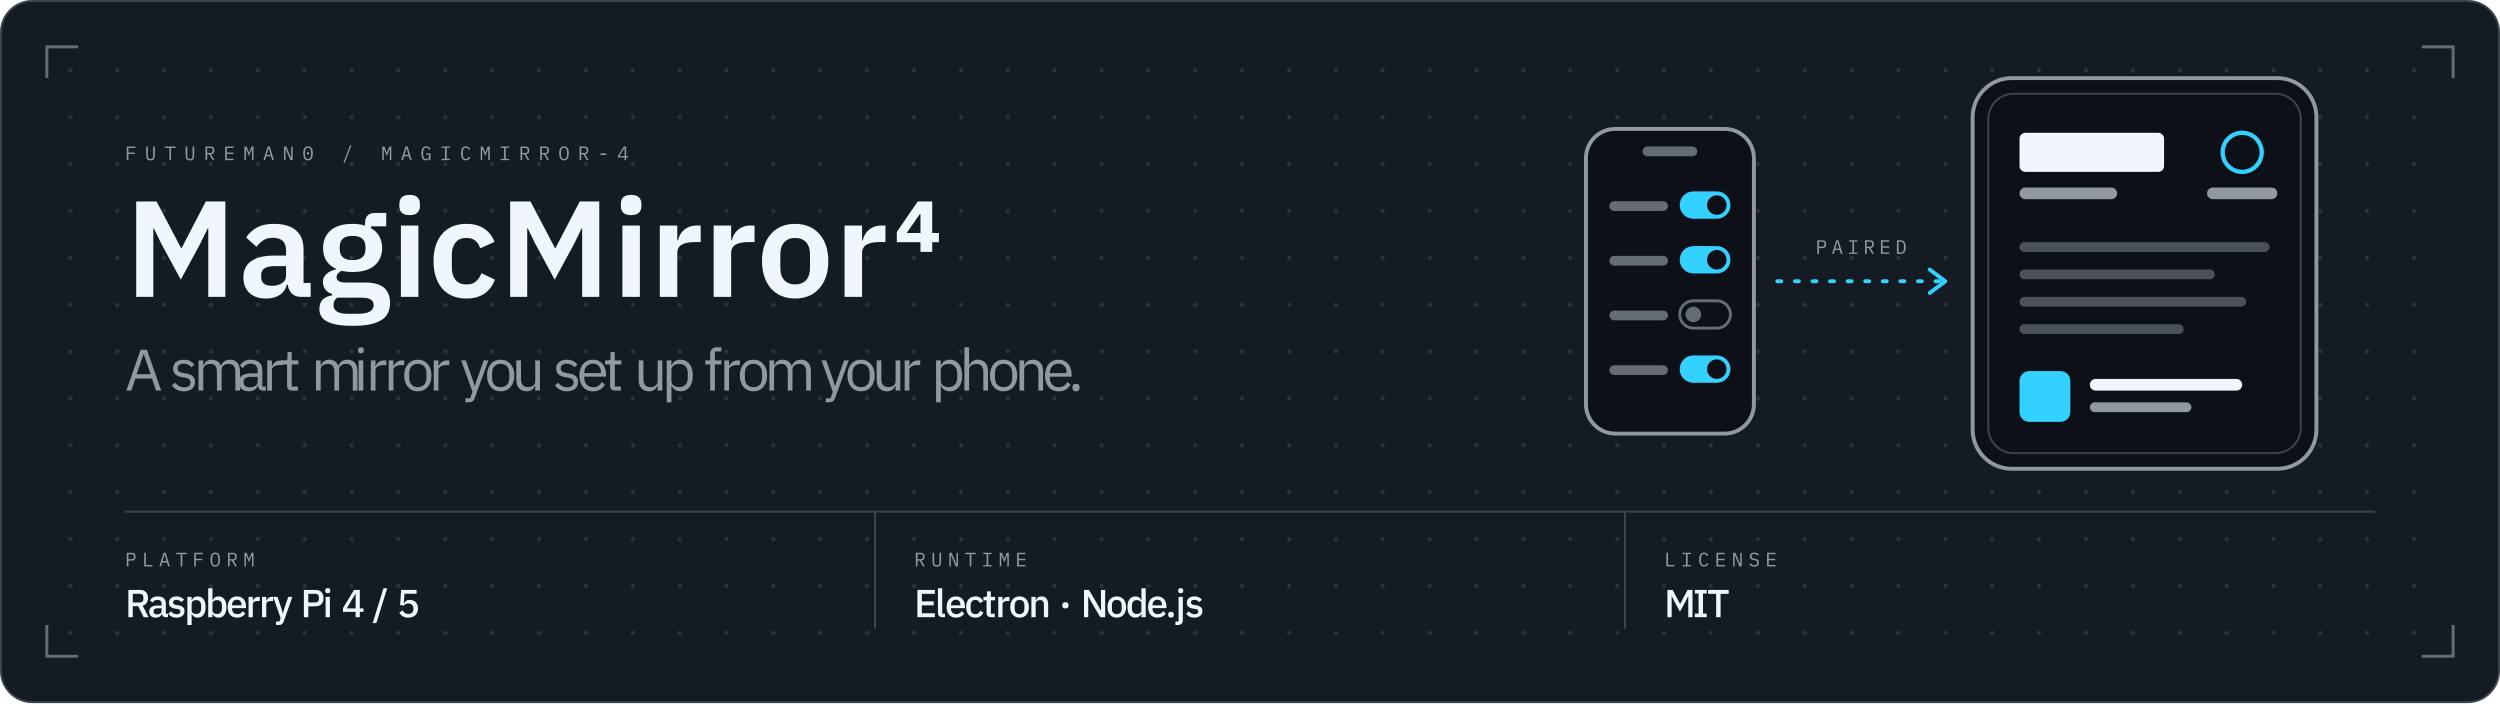
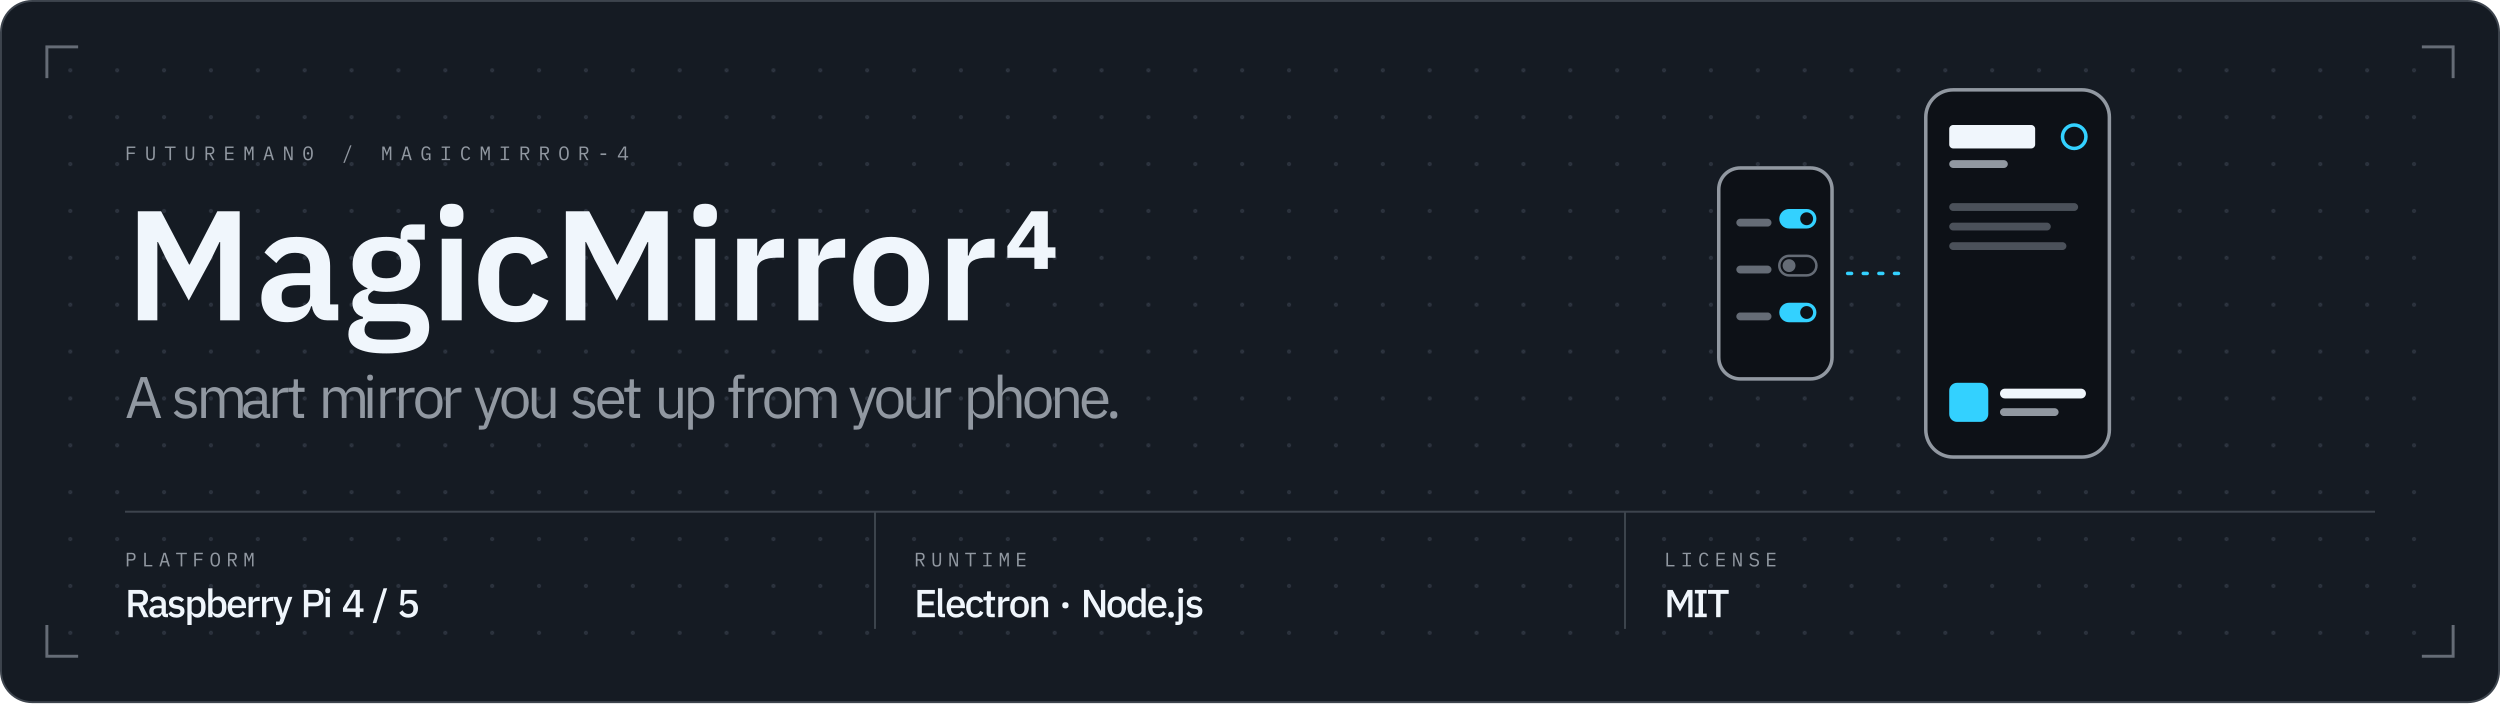
<svg xmlns="http://www.w3.org/2000/svg" xmlns:xlink="http://www.w3.org/1999/xlink" width="1280" height="360" viewBox="0 0 1280 360" role="img" aria-labelledby="t d">
+   <style>.fade{animation:fade 1s cubic-bezier(.2,.7,.2,1) both}.rise{animation:rise 1s cubic-bezier(.2,.7,.2,1) both}.drop{animation:drop 1.2s cubic-bezier(.2,.8,.2,1) both}.draw{stroke-dasharray:1;animation:draw 1.6s cubic-bezier(.45,0,.2,1) both}.spin{transform-box:fill-box;transform-origin:center;animation:spin 8s linear infinite}.blink{animation:blink 2.6s ease-in-out infinite}.lit{opacity:0;animation:lit 9s ease-in-out infinite}.chase{animation:chase 3.6s ease-in-out infinite}@keyframes fade{from{opacity:0}}@keyframes rise{from{opacity:0;transform:translateY(18px)}}@keyframes drop{from{opacity:0;transform:translateY(-60px)}}@keyframes draw{from{stroke-dashoffset:1}to{stroke-dashoffset:0}}@keyframes spin{to{transform:rotate(360deg)}}@keyframes blink{0%,100%{opacity:1}50%{opacity:.25}}@keyframes lit{0%{opacity:0}5%{opacity:1}18%{opacity:1}26%,100%{opacity:0}}@keyframes chase{0%,100%{opacity:.4}50%{opacity:1}}@media (prefers-reduced-motion:reduce){*{animation:none!important}.motion{display:none}}</style>
  <defs>
    <pattern id="grid" width="24" height="24" patternUnits="userSpaceOnUse">
      <circle cx="12" cy="12" r="1.1" fill="#2a313c" />
    </pattern>
    <clipPath id="clip">
      <rect x="1" y="1" width="1278" height="358" rx="15" />
    </clipPath>
    <path id="g0" d="M90 0V698H530V625H174V390H500V317H174V0Z" />
    <path id="g1" d="M164 698V279Q164 228 167 188Q170 148 183 120Q196 91 224 76Q251 61 300 61Q349 61 376 76Q404 91 417 120Q430 148 433 188Q436 228 436 279V698H520V299Q520 221 512 163Q505 105 482 66Q458 27 414 8Q371 -12 300 -12Q229 -12 186 8Q142 27 118 66Q95 105 88 163Q80 221 80 299V698Z" />
    <path id="g2" d="M342 625V0H258V625H25V698H575V625Z" />
    <path id="g3" d="M174 0H90V698H344Q441 698 492 645Q543 592 543 497Q543 412 499 361Q455 310 371 302L549 0H455L285 298H174ZM342 369Q395 369 424 396Q454 422 454 471V523Q454 572 424 598Q395 625 342 625H174V369Z" />
    <path id="g4" d="M90 0V698H520V625H174V390H508V317H174V73H520V0Z" />
    <path id="g5" d="M455 350V571H447L300 212L153 571H145V350V0H68V698H176L299 390H305L428 698H532V0H455Z" />
    <path id="g6" d="M481 0 422 199H177L118 0H31L245 698H356L570 0ZM304 609H295L197 272H402Z" />
    <path id="g7" d="M163 588H156V0H80V698H199L437 110H444V698H520V0H401Z" />
    <path id="g8" d="M300 -12Q236 -12 190 12Q144 37 114 83Q84 129 70 196Q56 263 56 349Q56 434 70 502Q84 569 114 615Q144 661 190 686Q236 710 300 710Q364 710 410 686Q456 661 486 615Q516 569 530 502Q544 434 544 349Q544 263 530 196Q516 129 486 83Q456 37 410 12Q364 -12 300 -12ZM300 61Q342 61 372 78Q402 94 420 124Q439 154 448 196Q457 239 457 292V406Q457 458 448 501Q439 544 420 574Q402 604 372 620Q342 637 300 637Q258 637 228 620Q198 604 180 574Q161 544 152 501Q143 458 143 406V292Q143 239 152 196Q161 154 180 124Q198 94 228 78Q258 61 300 61ZM300 290Q265 290 252 304Q238 318 238 338V360Q238 380 252 394Q265 408 300 408Q335 408 348 394Q362 380 362 360V338Q362 318 348 304Q335 290 300 290Z" />
    <path id="g10" d="M90 -138 438 760H510L162 -138Z" />
    <path id="g11" d="M444 93H439Q430 73 418 54Q406 35 388 20Q369 6 343 -3Q317 -12 281 -12Q167 -12 112 80Q56 172 56 344Q56 524 117 617Q178 710 305 710Q354 710 390 697Q426 684 452 662Q477 640 494 612Q511 585 522 557L450 524Q441 547 430 568Q418 588 402 604Q385 619 362 628Q339 637 308 637Q224 637 184 574Q145 511 145 406V298Q145 245 153 202Q161 158 180 126Q198 94 228 76Q257 59 300 59Q368 59 406 100Q444 141 444 206V278H297V345H522V0H444Z" />
    <path id="g12" d="M84 0V67H258V631H84V698H516V631H342V67H516V0Z" />
    <path id="g13" d="M323 -12Q195 -12 132 81Q70 174 70 349Q70 524 132 617Q195 710 323 710Q371 710 406 697Q441 684 466 662Q491 640 508 612Q525 585 538 557L466 524Q457 547 445 568Q433 588 416 604Q400 619 378 628Q355 637 323 637Q240 637 200 574Q159 511 159 406V292Q159 187 200 124Q240 61 323 61Q355 61 378 70Q400 79 416 94Q433 110 445 130Q457 151 466 174L538 141Q525 112 508 85Q491 58 466 36Q441 14 406 1Q371 -12 323 -12Z" />
    <path id="g14" d="M300 -12Q236 -12 190 12Q144 37 114 83Q84 129 70 196Q56 263 56 349Q56 434 70 502Q84 569 114 615Q144 661 190 686Q236 710 300 710Q364 710 410 686Q456 661 486 615Q516 569 530 502Q544 434 544 349Q544 263 530 196Q516 129 486 83Q456 37 410 12Q364 -12 300 -12ZM300 61Q342 61 371 78Q400 94 419 124Q438 154 446 196Q455 239 455 292V406Q455 458 446 501Q438 544 419 574Q400 604 371 620Q342 637 300 637Q258 637 229 620Q200 604 181 574Q162 544 154 501Q145 458 145 406V292Q145 239 154 196Q162 154 181 124Q200 94 229 78Q258 61 300 61Z" />
    <path id="g15" d="M155 262V346H445V262Z" />
    <path id="g16" d="M378 0V137H34V211L336 698H458V206H562V137H458V0ZM109 206H378V633H374Z" />
    <path id="g17" d="M609 501H605L551 390L408 126L265 390L211 501H207V0H82V698H231L410 357H414L591 698H734V0H609Z" />
    <path id="g18" d="M458 0Q416 0 392 24Q367 49 361 90H355Q342 39 302 14Q262 -12 203 -12Q123 -12 80 30Q37 72 37 142Q37 223 95 262Q153 302 260 302H349V340Q349 384 326 408Q303 432 252 432Q207 432 180 412Q152 393 133 366L57 434Q86 479 134 506Q182 534 261 534Q367 534 422 486Q477 438 477 348V102H529V0ZM246 81Q289 81 319 100Q349 119 349 156V225H267Q167 225 167 161V144Q167 112 188 96Q208 81 246 81Z" />
    <path id="g19" d="M545 -44Q545 -85 530 -116Q516 -148 483 -169Q450 -190 398 -201Q346 -212 271 -212Q205 -212 159 -204Q113 -195 84 -180Q54 -164 41 -141Q28 -118 28 -89Q28 -45 52 -20Q77 4 121 11V22Q89 30 72 54Q54 77 54 109Q54 129 62 144Q70 160 84 171Q97 182 114 190Q131 197 150 201V205Q102 227 78 266Q55 305 55 357Q55 437 110 486Q165 534 271 534Q295 534 318 531Q342 528 362 521V538Q362 614 436 614H517V516H406V502Q447 479 467 442Q487 405 487 357Q487 278 432 230Q378 182 271 182Q225 182 191 191Q176 184 165 172Q154 161 154 144Q154 105 222 105H362Q458 105 502 66Q545 26 545 -44ZM425 -59Q425 -34 405 -20Q385 -6 336 -6H158Q131 -26 131 -60Q131 -90 156 -107Q181 -124 241 -124H305Q368 -124 396 -108Q425 -92 425 -59ZM271 269Q365 269 365 349V366Q365 446 271 446Q177 446 177 366V349Q177 269 271 269Z" />
    <path id="g20" d="M138 598Q98 598 80 616Q63 634 63 662V682Q63 710 80 728Q98 746 138 746Q177 746 195 728Q213 710 213 682V662Q213 634 195 616Q177 598 138 598ZM74 522H202V0H74Z" />
    <path id="g21" d="M280 -12Q222 -12 177 7Q132 26 102 62Q71 98 55 148Q39 199 39 262Q39 325 55 375Q71 425 102 460Q132 496 177 515Q222 534 280 534Q359 534 410 499Q462 464 485 402L380 355Q371 388 346 410Q322 431 280 431Q226 431 200 397Q173 363 173 308V213Q173 158 200 124Q226 91 280 91Q326 91 351 114Q376 138 390 173L488 126Q462 57 409 22Q356 -12 280 -12Z" />
    <path id="g22" d="M74 0V522H202V414H207Q212 435 222 454Q233 474 250 489Q267 504 290 513Q314 522 345 522H373V401H333Q268 401 235 382Q202 363 202 320V0Z" />
    <path id="g23" d="M281 -12Q225 -12 180 7Q136 26 104 62Q73 98 56 148Q39 199 39 262Q39 325 56 375Q73 425 104 460Q136 496 180 515Q225 534 281 534Q337 534 382 515Q427 496 458 460Q490 425 507 375Q524 325 524 262Q524 199 507 148Q490 98 458 62Q427 26 382 7Q337 -12 281 -12ZM281 91Q332 91 361 122Q390 153 390 213V310Q390 369 361 400Q332 431 281 431Q231 431 202 400Q173 369 173 310V213Q173 153 202 122Q231 91 281 91Z" />
    <path id="g24" d="M191 329V400H18V475L171 698H277V467H326V400H277V329ZM191 604H185L90 467H191Z" />
    <path id="g25" d="M530 0 460 206H178L108 0H23L267 698H374L618 0ZM321 620H316L198 280H439Z" />
    <path id="g27" d="M240 -12Q168 -12 120 16Q71 43 36 89L93 135Q123 97 160 76Q197 56 246 56Q297 56 326 78Q354 100 354 140Q354 170 334 192Q315 213 264 221L223 227Q187 232 157 242Q127 253 104 270Q82 288 70 314Q57 340 57 376Q57 414 71 442Q85 471 110 490Q134 509 168 518Q202 528 241 528Q304 528 346 506Q389 484 421 445L368 397Q351 421 318 440Q285 460 235 460Q185 460 160 438Q134 417 134 380Q134 342 160 325Q185 308 233 300L273 294Q359 281 395 244Q431 208 431 149Q431 74 380 31Q329 -12 240 -12Z" />
    <path id="g28" d="M85 0V516H165V432H169Q178 452 190 470Q201 487 218 500Q234 513 256 520Q278 528 308 528Q359 528 402 504Q445 479 466 423H468Q482 465 520 496Q559 528 625 528Q704 528 748 476Q793 425 793 331V0H713V317Q713 386 686 421Q659 456 600 456Q576 456 554 450Q533 444 516 432Q499 420 489 402Q479 383 479 358V0H399V317Q399 386 372 421Q345 456 288 456Q264 456 242 450Q220 444 203 432Q186 420 176 402Q165 383 165 358V0Z" />
    <path id="g29" d="M460 0Q415 0 396 24Q376 48 371 84H366Q349 36 310 12Q271 -12 217 -12Q135 -12 90 30Q44 72 44 144Q44 217 98 256Q151 295 264 295H366V346Q366 401 336 430Q306 459 244 459Q197 459 166 438Q134 417 113 382L65 427Q86 469 132 498Q178 528 248 528Q342 528 394 482Q446 436 446 354V70H505V0ZM230 56Q260 56 285 63Q310 70 328 83Q346 96 356 113Q366 130 366 150V235H260Q191 235 160 215Q128 195 128 157V136Q128 98 156 77Q183 56 230 56Z" />
    <path id="g30" d="M85 0V516H165V421H170Q184 458 220 487Q256 516 319 516H350V436H303Q238 436 202 412Q165 387 165 350V0Z" />
    <path id="g31" d="M199 0Q157 0 136 24Q114 47 114 85V446H29V516H77Q103 516 112 526Q122 537 122 563V659H194V516H307V446H194V70H299V0Z" />
    <path id="g32" d="M125 637Q99 637 88 650Q76 662 76 682V695Q76 715 88 728Q99 740 125 740Q151 740 162 728Q174 715 174 695V682Q174 662 162 650Q151 637 125 637ZM85 516H165V0H85Z" />
    <path id="g33" d="M280 -12Q228 -12 185 7Q142 26 112 62Q81 97 64 146Q47 196 47 258Q47 319 64 369Q81 419 112 454Q142 490 185 509Q228 528 280 528Q332 528 374 509Q417 490 448 454Q479 419 496 369Q513 319 513 258Q513 196 496 146Q479 97 448 62Q417 26 374 7Q332 -12 280 -12ZM280 59Q345 59 386 99Q427 139 427 221V295Q427 377 386 417Q345 457 280 457Q215 457 174 417Q133 377 133 295V221Q133 139 174 99Q215 59 280 59Z" />
    <path id="g34" d="M403 516H482L251 -120Q242 -143 233 -158Q224 -174 211 -183Q198 -192 178 -196Q159 -200 131 -200H90V-130H171L210 -20L17 516H97L221 165L245 81H250L278 165Z" />
    <path id="g35" d="M403 84H399Q391 66 380 48Q368 31 351 18Q334 4 310 -4Q286 -12 254 -12Q174 -12 127 40Q80 91 80 185V516H160V199Q160 60 278 60Q302 60 324 66Q347 72 364 84Q382 96 392 114Q403 133 403 159V516H483V0H403Z" />
    <path id="g36" d="M279 -12Q226 -12 184 7Q141 26 110 62Q80 97 64 146Q47 196 47 258Q47 319 64 369Q80 419 110 454Q141 490 184 509Q226 528 279 528Q331 528 372 509Q413 490 442 456Q471 423 486 377Q502 331 502 276V238H131V214Q131 181 142 152Q152 124 172 103Q191 82 220 70Q248 58 284 58Q333 58 370 81Q406 104 426 147L483 106Q458 53 405 20Q352 -12 279 -12ZM279 461Q246 461 219 450Q192 438 172 417Q153 396 142 368Q131 339 131 305V298H416V309Q416 378 378 420Q341 461 279 461Z" />
    <path id="g37" d="M85 516H165V432H169Q189 481 228 504Q266 528 320 528Q368 528 407 509Q446 490 474 455Q501 420 516 370Q530 320 530 258Q530 196 516 146Q501 96 474 61Q446 26 407 7Q368 -12 320 -12Q215 -12 169 84H165V-200H85ZM298 60Q366 60 405 102Q444 145 444 214V302Q444 371 405 414Q366 456 298 456Q271 456 246 448Q222 441 204 428Q186 415 176 396Q165 378 165 357V165Q165 140 176 120Q186 101 204 88Q222 74 246 67Q271 60 298 60Z" />
    <path id="g38" d="M113 446H29V516H113V620Q113 674 141 707Q169 740 226 740H304V670H193V516H304V446H193V0H113Z" />
    <path id="g39" d="M85 740H165V432H169Q188 476 222 502Q257 528 315 528Q395 528 442 476Q488 425 488 331V0H408V317Q408 456 291 456Q267 456 244 450Q222 444 204 432Q186 420 176 402Q165 383 165 358V0H85Z" />
    <path id="g40" d="M85 0V516H165V432H169Q188 476 222 502Q257 528 315 528Q395 528 442 476Q488 425 488 331V0H408V317Q408 456 291 456Q267 456 244 450Q222 444 204 432Q186 420 176 402Q165 383 165 358V0Z" />
    <path id="g41" d="M136 -12Q104 -12 90 4Q75 20 75 46V59Q75 85 90 101Q104 117 136 117Q168 117 182 101Q197 85 197 59V46Q197 20 182 4Q168 -12 136 -12Z" />
    <path id="g42" d="M90 0V698H344Q441 698 492 645Q543 592 543 497Q543 402 492 349Q441 296 344 296H174V0ZM174 369H342Q395 369 424 396Q454 422 454 471V523Q454 572 424 598Q395 625 342 625H174Z" />
-     <path id="g43" d="M95 698H290Q418 698 481 610Q544 522 544 349Q544 176 481 88Q418 0 290 0H95ZM286 73Q370 73 412 131Q455 189 455 295V403Q455 509 412 567Q370 625 286 625H179V73Z" />
-     <path id="g44" d="M120 0V698H204V73H535V0Z" />
-     <path id="g45" d="M199 0H86V698H387Q481 698 535 642Q589 585 589 488Q589 413 554 364Q520 314 453 294L604 0H478L338 282H199ZM379 377Q422 377 446 400Q470 422 470 464V512Q470 554 446 576Q422 599 379 599H199V377Z" />
-     <path id="g46" d="M459 0Q416 0 393 24Q370 49 365 87H360Q345 38 305 13Q265 -12 208 -12Q127 -12 84 30Q40 72 40 143Q40 221 96 260Q153 299 262 299H356V343Q356 391 330 417Q304 443 249 443Q203 443 174 423Q145 403 125 372L60 431Q86 475 133 504Q180 532 256 532Q357 532 411 485Q465 438 465 350V89H520V0ZM239 71Q290 71 323 94Q356 116 356 154V229H264Q151 229 151 159V141Q151 106 174 88Q198 71 239 71Z" />
-     <path id="g47" d="M243 -12Q169 -12 119 14Q69 40 32 86L102 150Q131 115 166 96Q202 76 249 76Q297 76 320 94Q344 113 344 146Q344 171 328 188Q311 206 270 211L222 217Q142 227 96 264Q51 300 51 372Q51 410 65 440Q79 469 104 490Q130 510 166 521Q201 532 244 532Q314 532 358 510Q403 488 438 449L371 385Q351 409 318 426Q286 444 244 444Q199 444 178 426Q156 408 156 379Q156 349 175 334Q194 319 236 312L284 306Q370 293 410 256Q449 218 449 155Q449 117 434 86Q420 56 393 34Q366 12 328 0Q290 -12 243 -12Z" />
-     <path id="g48" d="M78 520H187V434H192Q209 481 248 506Q286 532 338 532Q437 532 491 460Q545 389 545 260Q545 131 491 60Q437 -12 338 -12Q286 -12 248 14Q209 40 192 86H187V-200H78ZM305 82Q362 82 396 118Q430 155 430 215V305Q430 365 396 402Q362 438 305 438Q255 438 221 414Q187 389 187 349V171Q187 131 221 106Q255 82 305 82Z" />
-     <path id="g49" d="M78 740H187V434H192Q209 481 248 506Q286 532 338 532Q437 532 491 460Q545 389 545 260Q545 131 491 60Q437 -12 338 -12Q286 -12 248 14Q209 40 192 86H187V0H78ZM305 82Q362 82 396 118Q430 155 430 215V305Q430 365 396 402Q362 438 305 438Q255 438 221 414Q187 389 187 349V171Q187 131 221 106Q255 82 305 82Z" />
-     <path id="g50" d="M282 -12Q226 -12 182 7Q138 26 107 62Q76 97 60 148Q43 198 43 260Q43 322 60 372Q76 423 107 458Q138 494 182 513Q226 532 282 532Q339 532 382 512Q426 492 455 456Q484 421 498 374Q513 327 513 273V232H156V215Q156 155 192 116Q227 78 293 78Q341 78 374 99Q407 120 430 156L494 93Q465 45 410 16Q355 -12 282 -12ZM282 447Q254 447 230 437Q207 427 190 409Q174 391 165 366Q156 341 156 311V304H398V314Q398 374 367 410Q336 447 282 447Z" />
-     <path id="g51" d="M78 0V520H187V420H192Q203 460 238 490Q273 520 335 520H364V415H321Q256 415 222 394Q187 373 187 332V0Z" />
-     <path id="g52" d="M397 520H502L283 -103Q274 -129 262 -148Q251 -166 236 -178Q220 -189 198 -194Q176 -200 146 -200H83V-111H171L201 -23L12 520H121L225 214L255 101H260L293 214Z" />
-     <path id="g54" d="M86 0V698H386Q483 698 536 641Q589 584 589 488Q589 392 536 335Q483 278 386 278H199V0ZM199 377H379Q422 377 446 400Q470 422 470 464V512Q470 554 446 576Q422 599 379 599H199Z" />
-     <path id="g55" d="M133 613Q99 613 84 629Q68 645 68 670V687Q68 712 84 728Q99 744 133 744Q167 744 182 728Q197 712 197 687V670Q197 645 182 629Q167 613 133 613ZM78 520H187V0H78Z" />
-     <path id="g56" d="M359 0V136H35V233L318 698H466V225H561V136H466V0ZM131 225H359V595H352Z" />
-     <path id="g57" d="M7 -151 284 740H378L101 -151Z" />
-     <path id="g58" d="M508 600H198L180 353H187Q199 374 212 390Q225 407 242 419Q259 431 281 438Q303 444 333 444Q378 444 416 429Q455 414 484 386Q512 358 528 318Q544 277 544 226Q544 174 528 130Q511 86 479 54Q447 23 400 6Q354 -12 295 -12Q248 -12 212 -2Q176 9 148 26Q121 44 100 66Q80 89 64 113L146 178Q159 157 173 140Q187 123 205 110Q223 97 246 90Q268 83 297 83Q359 83 392 117Q426 151 426 211V223Q426 283 392 317Q359 351 297 351Q252 351 225 334Q198 317 179 296L86 309L112 698H508Z" />
-     <path id="g59" d="M86 0V698H533V598H199V404H502V304H199V100H533V0Z" />
-     <path id="g60" d="M189 0Q133 0 106 28Q78 57 78 108V740H187V89H259V0Z" />
-     <path id="g61" d="M279 -12Q223 -12 179 7Q135 26 105 62Q75 97 59 148Q43 198 43 260Q43 322 59 372Q75 423 105 458Q135 494 179 513Q223 532 279 532Q357 532 407 497Q457 462 480 404L390 362Q379 398 352 420Q324 441 279 441Q219 441 188 404Q158 366 158 306V213Q158 153 188 116Q219 78 279 78Q327 78 356 102Q384 125 401 164L484 120Q458 56 406 22Q354 -12 279 -12Z" />
-     <path id="g62" d="M222 0Q165 0 136 30Q107 59 107 113V431H26V520H70Q97 520 108 532Q118 544 118 571V662H216V520H325V431H216V89H317V0Z" />
-     <path id="g63" d="M282 -12Q228 -12 184 7Q139 26 108 62Q77 97 60 148Q43 198 43 260Q43 322 60 372Q77 423 108 458Q139 494 184 513Q228 532 282 532Q336 532 380 513Q425 494 456 458Q487 423 504 372Q521 322 521 260Q521 198 504 148Q487 97 456 62Q425 26 380 7Q336 -12 282 -12ZM282 78Q338 78 372 112Q406 147 406 216V304Q406 373 372 408Q338 442 282 442Q226 442 192 408Q158 373 158 304V216Q158 147 192 112Q226 78 282 78Z" />
-     <path id="g64" d="M78 0V520H187V434H192Q209 476 244 504Q278 532 338 532Q418 532 462 480Q507 427 507 330V0H398V316Q398 438 300 438Q279 438 258 432Q238 427 222 416Q206 405 196 388Q187 371 187 348V0Z" />
-     <path id="g65" d="M178 224Q136 224 117 244Q98 263 98 292V316Q98 345 117 364Q136 384 178 384Q220 384 239 364Q258 345 258 316V292Q258 263 239 244Q220 224 178 224Z" />
-     <path id="g66" d="M274 386 197 534H194V0H86V698H212L440 312L517 164H520V698H628V0H502Z" />
-     <path id="g67" d="M405 86H400Q383 40 344 14Q306 -12 254 -12Q155 -12 101 60Q47 131 47 260Q47 389 101 460Q155 532 254 532Q306 532 344 506Q383 481 400 434H405V740H514V0H405ZM287 82Q337 82 371 106Q405 131 405 171V349Q405 389 371 414Q337 438 287 438Q230 438 196 402Q162 365 162 305V215Q162 155 196 118Q230 82 287 82Z" />
-     <path id="g68" d="M145 -12Q108 -12 90 8Q72 27 72 56V71Q72 100 90 120Q108 139 145 139Q182 139 200 120Q218 100 218 71V56Q218 27 200 8Q182 -12 145 -12Z" />
-     <path id="g69" d="M78 520H187V-70Q187 -130 156 -165Q126 -200 60 -200H-3V-111H78ZM133 613Q99 613 84 629Q68 645 68 670V687Q68 712 84 728Q99 744 133 744Q167 744 182 728Q197 712 197 687V670Q197 645 182 629Q167 613 133 613Z" />
-     <path id="g70" d="M298 -12Q204 -12 144 22Q84 57 45 111L106 161Q147 110 192 85Q238 60 301 60Q377 60 417 95Q457 130 457 193Q457 244 428 272Q399 301 327 313L249 326Q198 335 164 353Q129 371 108 396Q87 422 78 452Q69 483 69 516Q69 612 132 661Q195 710 302 710Q386 710 444 682Q501 654 536 603L477 552Q448 590 407 614Q366 638 301 638Q230 638 192 608Q154 578 154 518Q154 471 182 442Q211 412 285 399L360 386Q411 377 446 359Q481 341 502 316Q524 291 533 260Q542 229 542 195Q542 98 478 43Q415 -12 298 -12Z" />
-     <path id="g71" d="M620 534H615L560 421L407 142L254 421L199 534H194V0H86V698H220L407 343H413L600 698H728V0H620Z" />
-     <path id="g72" d="M56 0V92H151V606H56V698H360V606H264V92H360V0Z" />
-     <path id="g73" d="M345 598V0H232V598H24V698H553V598Z" />
+     <path id="g43" d="M120 0V698H204V73H535V0Z" />
+     <path id="g44" d="M199 0H86V698H387Q481 698 535 642Q589 585 589 488Q589 413 554 364Q520 314 453 294L604 0H478L338 282H199ZM379 377Q422 377 446 400Q470 422 470 464V512Q470 554 446 576Q422 599 379 599H199V377Z" />
+     <path id="g45" d="M459 0Q416 0 393 24Q370 49 365 87H360Q345 38 305 13Q265 -12 208 -12Q127 -12 84 30Q40 72 40 143Q40 221 96 260Q153 299 262 299H356V343Q356 391 330 417Q304 443 249 443Q203 443 174 423Q145 403 125 372L60 431Q86 475 133 504Q180 532 256 532Q357 532 411 485Q465 438 465 350V89H520V0ZM239 71Q290 71 323 94Q356 116 356 154V229H264Q151 229 151 159V141Q151 106 174 88Q198 71 239 71Z" />
+     <path id="g46" d="M243 -12Q169 -12 119 14Q69 40 32 86L102 150Q131 115 166 96Q202 76 249 76Q297 76 320 94Q344 113 344 146Q344 171 328 188Q311 206 270 211L222 217Q142 227 96 264Q51 300 51 372Q51 410 65 440Q79 469 104 490Q130 510 166 521Q201 532 244 532Q314 532 358 510Q403 488 438 449L371 385Q351 409 318 426Q286 444 244 444Q199 444 178 426Q156 408 156 379Q156 349 175 334Q194 319 236 312L284 306Q370 293 410 256Q449 218 449 155Q449 117 434 86Q420 56 393 34Q366 12 328 0Q290 -12 243 -12Z" />
+     <path id="g47" d="M78 520H187V434H192Q209 481 248 506Q286 532 338 532Q437 532 491 460Q545 389 545 260Q545 131 491 60Q437 -12 338 -12Q286 -12 248 14Q209 40 192 86H187V-200H78ZM305 82Q362 82 396 118Q430 155 430 215V305Q430 365 396 402Q362 438 305 438Q255 438 221 414Q187 389 187 349V171Q187 131 221 106Q255 82 305 82Z" />
+     <path id="g48" d="M78 740H187V434H192Q209 481 248 506Q286 532 338 532Q437 532 491 460Q545 389 545 260Q545 131 491 60Q437 -12 338 -12Q286 -12 248 14Q209 40 192 86H187V0H78ZM305 82Q362 82 396 118Q430 155 430 215V305Q430 365 396 402Q362 438 305 438Q255 438 221 414Q187 389 187 349V171Q187 131 221 106Q255 82 305 82Z" />
+     <path id="g49" d="M282 -12Q226 -12 182 7Q138 26 107 62Q76 97 60 148Q43 198 43 260Q43 322 60 372Q76 423 107 458Q138 494 182 513Q226 532 282 532Q339 532 382 512Q426 492 455 456Q484 421 498 374Q513 327 513 273V232H156V215Q156 155 192 116Q227 78 293 78Q341 78 374 99Q407 120 430 156L494 93Q465 45 410 16Q355 -12 282 -12ZM282 447Q254 447 230 437Q207 427 190 409Q174 391 165 366Q156 341 156 311V304H398V314Q398 374 367 410Q336 447 282 447Z" />
+     <path id="g50" d="M78 0V520H187V420H192Q203 460 238 490Q273 520 335 520H364V415H321Q256 415 222 394Q187 373 187 332V0Z" />
+     <path id="g51" d="M397 520H502L283 -103Q274 -129 262 -148Q251 -166 236 -178Q220 -189 198 -194Q176 -200 146 -200H83V-111H171L201 -23L12 520H121L225 214L255 101H260L293 214Z" />
+     <path id="g53" d="M86 0V698H386Q483 698 536 641Q589 584 589 488Q589 392 536 335Q483 278 386 278H199V0ZM199 377H379Q422 377 446 400Q470 422 470 464V512Q470 554 446 576Q422 599 379 599H199Z" />
+     <path id="g54" d="M133 613Q99 613 84 629Q68 645 68 670V687Q68 712 84 728Q99 744 133 744Q167 744 182 728Q197 712 197 687V670Q197 645 182 629Q167 613 133 613ZM78 520H187V0H78Z" />
+     <path id="g55" d="M359 0V136H35V233L318 698H466V225H561V136H466V0ZM131 225H359V595H352Z" />
+     <path id="g56" d="M7 -151 284 740H378L101 -151Z" />
+     <path id="g57" d="M508 600H198L180 353H187Q199 374 212 390Q225 407 242 419Q259 431 281 438Q303 444 333 444Q378 444 416 429Q455 414 484 386Q512 358 528 318Q544 277 544 226Q544 174 528 130Q511 86 479 54Q447 23 400 6Q354 -12 295 -12Q248 -12 212 -2Q176 9 148 26Q121 44 100 66Q80 89 64 113L146 178Q159 157 173 140Q187 123 205 110Q223 97 246 90Q268 83 297 83Q359 83 392 117Q426 151 426 211V223Q426 283 392 317Q359 351 297 351Q252 351 225 334Q198 317 179 296L86 309L112 698H508Z" />
+     <path id="g58" d="M86 0V698H533V598H199V404H502V304H199V100H533V0Z" />
+     <path id="g59" d="M189 0Q133 0 106 28Q78 57 78 108V740H187V89H259V0Z" />
+     <path id="g60" d="M279 -12Q223 -12 179 7Q135 26 105 62Q75 97 59 148Q43 198 43 260Q43 322 59 372Q75 423 105 458Q135 494 179 513Q223 532 279 532Q357 532 407 497Q457 462 480 404L390 362Q379 398 352 420Q324 441 279 441Q219 441 188 404Q158 366 158 306V213Q158 153 188 116Q219 78 279 78Q327 78 356 102Q384 125 401 164L484 120Q458 56 406 22Q354 -12 279 -12Z" />
+     <path id="g61" d="M222 0Q165 0 136 30Q107 59 107 113V431H26V520H70Q97 520 108 532Q118 544 118 571V662H216V520H325V431H216V89H317V0Z" />
+     <path id="g62" d="M282 -12Q228 -12 184 7Q139 26 108 62Q77 97 60 148Q43 198 43 260Q43 322 60 372Q77 423 108 458Q139 494 184 513Q228 532 282 532Q336 532 380 513Q425 494 456 458Q487 423 504 372Q521 322 521 260Q521 198 504 148Q487 97 456 62Q425 26 380 7Q336 -12 282 -12ZM282 78Q338 78 372 112Q406 147 406 216V304Q406 373 372 408Q338 442 282 442Q226 442 192 408Q158 373 158 304V216Q158 147 192 112Q226 78 282 78Z" />
+     <path id="g63" d="M78 0V520H187V434H192Q209 476 244 504Q278 532 338 532Q418 532 462 480Q507 427 507 330V0H398V316Q398 438 300 438Q279 438 258 432Q238 427 222 416Q206 405 196 388Q187 371 187 348V0Z" />
+     <path id="g64" d="M178 224Q136 224 117 244Q98 263 98 292V316Q98 345 117 364Q136 384 178 384Q220 384 239 364Q258 345 258 316V292Q258 263 239 244Q220 224 178 224Z" />
+     <path id="g65" d="M274 386 197 534H194V0H86V698H212L440 312L517 164H520V698H628V0H502Z" />
+     <path id="g66" d="M405 86H400Q383 40 344 14Q306 -12 254 -12Q155 -12 101 60Q47 131 47 260Q47 389 101 460Q155 532 254 532Q306 532 344 506Q383 481 400 434H405V740H514V0H405ZM287 82Q337 82 371 106Q405 131 405 171V349Q405 389 371 414Q337 438 287 438Q230 438 196 402Q162 365 162 305V215Q162 155 196 118Q230 82 287 82Z" />
+     <path id="g67" d="M145 -12Q108 -12 90 8Q72 27 72 56V71Q72 100 90 120Q108 139 145 139Q182 139 200 120Q218 100 218 71V56Q218 27 200 8Q182 -12 145 -12Z" />
+     <path id="g68" d="M78 520H187V-70Q187 -130 156 -165Q126 -200 60 -200H-3V-111H78ZM133 613Q99 613 84 629Q68 645 68 670V687Q68 712 84 728Q99 744 133 744Q167 744 182 728Q197 712 197 687V670Q197 645 182 629Q167 613 133 613Z" />
+     <path id="g69" d="M298 -12Q204 -12 144 22Q84 57 45 111L106 161Q147 110 192 85Q238 60 301 60Q377 60 417 95Q457 130 457 193Q457 244 428 272Q399 301 327 313L249 326Q198 335 164 353Q129 371 108 396Q87 422 78 452Q69 483 69 516Q69 612 132 661Q195 710 302 710Q386 710 444 682Q501 654 536 603L477 552Q448 590 407 614Q366 638 301 638Q230 638 192 608Q154 578 154 518Q154 471 182 442Q211 412 285 399L360 386Q411 377 446 359Q481 341 502 316Q524 291 533 260Q542 229 542 195Q542 98 478 43Q415 -12 298 -12Z" />
+     <path id="g70" d="M620 534H615L560 421L407 142L254 421L199 534H194V0H86V698H220L407 343H413L600 698H728V0H620Z" />
+     <path id="g71" d="M56 0V92H151V606H56V698H360V606H264V92H360V0Z" />
+     <path id="g72" d="M345 598V0H232V598H24V698H553V598Z" />
  </defs>
  <rect x="0.5" y="0.5" width="1279" height="359" rx="16" fill="#151b23" stroke="#3d444d" />
  <rect x="24" y="24" width="1232" height="312" fill="url(#grid)" clip-path="url(#clip)" />
  <path d="M24 40V24H40 M1256 40V24H1240 M24 320V336H40 M1256 320V336H1240" fill="none" stroke="#656c76" stroke-width="1.5" />
  <g fill="#9198a1">
    <use xlink:href="#g0" transform="translate(64 82) scale(0.01 -0.01)" />
    <use xlink:href="#g1" transform="translate(74.08 82) scale(0.01 -0.01)" />
    <use xlink:href="#g2" transform="translate(84.16 82) scale(0.01 -0.01)" />
    <use xlink:href="#g1" transform="translate(94.24 82) scale(0.01 -0.01)" />
    <use xlink:href="#g3" transform="translate(104.32 82) scale(0.01 -0.01)" />
    <use xlink:href="#g4" transform="translate(114.4 82) scale(0.01 -0.01)" />
    <use xlink:href="#g5" transform="translate(124.48 82) scale(0.01 -0.01)" />
    <use xlink:href="#g6" transform="translate(134.56 82) scale(0.01 -0.01)" />
    <use xlink:href="#g7" transform="translate(144.64 82) scale(0.01 -0.01)" />
    <use xlink:href="#g8" transform="translate(154.72 82) scale(0.01 -0.01)" />
    <use xlink:href="#g10" transform="translate(174.88 82) scale(0.01 -0.01)" />
    <use xlink:href="#g5" transform="translate(195.04 82) scale(0.01 -0.01)" />
    <use xlink:href="#g6" transform="translate(205.12 82) scale(0.01 -0.01)" />
    <use xlink:href="#g11" transform="translate(215.2 82) scale(0.01 -0.01)" />
    <use xlink:href="#g12" transform="translate(225.28 82) scale(0.01 -0.01)" />
    <use xlink:href="#g13" transform="translate(235.36 82) scale(0.01 -0.01)" />
    <use xlink:href="#g5" transform="translate(245.44 82) scale(0.01 -0.01)" />
    <use xlink:href="#g12" transform="translate(255.52 82) scale(0.01 -0.01)" />
    <use xlink:href="#g3" transform="translate(265.6 82) scale(0.01 -0.01)" />
    <use xlink:href="#g3" transform="translate(275.68 82) scale(0.01 -0.01)" />
    <use xlink:href="#g14" transform="translate(285.76 82) scale(0.01 -0.01)" />
    <use xlink:href="#g3" transform="translate(295.84 82) scale(0.01 -0.01)" />
    <use xlink:href="#g15" transform="translate(305.92 82) scale(0.01 -0.01)" />
    <use xlink:href="#g16" transform="translate(316 82) scale(0.01 -0.01)" />
  </g>
-   <g fill="#f0f6fc">
-     <use xlink:href="#g17" transform="translate(64 152) scale(0.07 -0.07)" />
-     <use xlink:href="#g18" transform="translate(122.03 152) scale(0.07 -0.07)" />
-     <use xlink:href="#g19" transform="translate(161.56 152) scale(0.07 -0.07)" />
-     <use xlink:href="#g20" transform="translate(200.08 152) scale(0.07 -0.07)" />
-     <use xlink:href="#g21" transform="translate(219.23 152) scale(0.07 -0.07)" />
-     <use xlink:href="#g17" transform="translate(255.45 152) scale(0.07 -0.07)" />
-     <use xlink:href="#g20" transform="translate(313.48 152) scale(0.07 -0.07)" />
-     <use xlink:href="#g22" transform="translate(332.63 152) scale(0.07 -0.07)" />
-     <use xlink:href="#g22" transform="translate(360.21 152) scale(0.07 -0.07)" />
-     <use xlink:href="#g23" transform="translate(387.42 152) scale(0.07 -0.07)" />
-     <use xlink:href="#g22" transform="translate(427.24 152) scale(0.07 -0.07)" />
-     <use xlink:href="#g24" transform="translate(457.91 152) scale(0.07 -0.07)" />
-   </g>
-   <g fill="#9198a1">
-     <use xlink:href="#g25" transform="translate(64 200) scale(0.03 -0.03)" />
-     <use xlink:href="#g27" transform="translate(86.92 200) scale(0.03 -0.03)" />
-     <use xlink:href="#g28" transform="translate(99.1 200) scale(0.03 -0.03)" />
-     <use xlink:href="#g29" transform="translate(120.93 200) scale(0.03 -0.03)" />
-     <use xlink:href="#g30" transform="translate(134.28 200) scale(0.03 -0.03)" />
-     <use xlink:href="#g31" transform="translate(143.55 200) scale(0.03 -0.03)" />
-     <use xlink:href="#g28" transform="translate(159.23 200) scale(0.03 -0.03)" />
-     <use xlink:href="#g32" transform="translate(181.05 200) scale(0.03 -0.03)" />
-     <use xlink:href="#g30" transform="translate(187.3 200) scale(0.03 -0.03)" />
-     <use xlink:href="#g30" transform="translate(196.47 200) scale(0.03 -0.03)" />
-     <use xlink:href="#g33" transform="translate(205.53 200) scale(0.03 -0.03)" />
-     <use xlink:href="#g30" transform="translate(219.53 200) scale(0.03 -0.03)" />
-     <use xlink:href="#g34" transform="translate(235.6 200) scale(0.03 -0.03)" />
-     <use xlink:href="#g33" transform="translate(247.95 200) scale(0.03 -0.03)" />
-     <use xlink:href="#g35" transform="translate(261.95 200) scale(0.03 -0.03)" />
-     <use xlink:href="#g27" transform="translate(283.05 200) scale(0.03 -0.03)" />
-     <use xlink:href="#g36" transform="translate(295.23 200) scale(0.03 -0.03)" />
-     <use xlink:href="#g31" transform="translate(308.95 200) scale(0.03 -0.03)" />
-     <use xlink:href="#g35" transform="translate(324.62 200) scale(0.03 -0.03)" />
-     <use xlink:href="#g37" transform="translate(338.82 200) scale(0.03 -0.03)" />
-     <use xlink:href="#g38" transform="translate(360.23 200) scale(0.03 -0.03)" />
-     <use xlink:href="#g30" transform="translate(368.32 200) scale(0.03 -0.03)" />
-     <use xlink:href="#g33" transform="translate(377.38 200) scale(0.03 -0.03)" />
-     <use xlink:href="#g28" transform="translate(391.38 200) scale(0.03 -0.03)" />
-     <use xlink:href="#g34" transform="translate(420.1 200) scale(0.03 -0.03)" />
-     <use xlink:href="#g33" transform="translate(432.45 200) scale(0.03 -0.03)" />
-     <use xlink:href="#g35" transform="translate(446.45 200) scale(0.03 -0.03)" />
-     <use xlink:href="#g30" transform="translate(460.65 200) scale(0.03 -0.03)" />
-     <use xlink:href="#g37" transform="translate(476.73 200) scale(0.03 -0.03)" />
-     <use xlink:href="#g39" transform="translate(491.23 200) scale(0.03 -0.03)" />
-     <use xlink:href="#g33" transform="translate(505.43 200) scale(0.03 -0.03)" />
-     <use xlink:href="#g40" transform="translate(519.42 200) scale(0.03 -0.03)" />
-     <use xlink:href="#g36" transform="translate(533.62 200) scale(0.03 -0.03)" />
-     <use xlink:href="#g41" transform="translate(546.85 200) scale(0.03 -0.03)" />
-   </g>
-   <rect x="1010" y="40" width="176" height="200" rx="20" fill="#0d1117" stroke="#9198a1" stroke-width="2" />
-   <rect x="1018" y="48" width="160" height="184" rx="13" fill="none" stroke="#3d444d" stroke-width="1" />
-   <rect x="1034" y="68" width="74" height="20" rx="3" fill="#f0f6fc" />
-   <rect x="1034" y="96" width="50" height="6" rx="3" fill="#9198a1" />
-   <circle cx="1148" cy="78" r="10" fill="none" stroke="#33d1ff" stroke-width="2.2" />
-   <rect x="1130" y="96" width="36" height="6" rx="3" fill="#9198a1" />
-   <rect x="1034" y="124" width="128" height="5" rx="2.5" fill="#656c76" opacity="0.7" />
-   <rect x="1034" y="138" width="100" height="5" rx="2.5" fill="#656c76" opacity="0.7" />
-   <rect x="1034" y="152" width="116" height="5" rx="2.5" fill="#656c76" opacity="0.7" />
-   <rect x="1034" y="166" width="84" height="5" rx="2.5" fill="#656c76" opacity="0.7" />
-   <rect x="1034" y="190" width="26" height="26" rx="5" fill="#33d1ff" />
-   <rect x="1070" y="194" width="78" height="6" rx="3" fill="#f0f6fc" />
-   <rect x="1070" y="206" width="52" height="5" rx="2.5" fill="#9198a1" />
-   <rect x="812" y="66" width="86" height="156" rx="15" fill="#0d1117" stroke="#9198a1" stroke-width="2" />
-   <rect x="841.0" y="75" width="28" height="5" rx="2.5" fill="#656c76" />
-   <rect x="824" y="103" width="30" height="5" rx="2.5" fill="#656c76" />
-   <rect x="860" y="98" width="26" height="14" rx="7" fill="#33d1ff" />
-   <circle cx="879" cy="105" r="5" fill="#0d1117" />
-   <rect x="824" y="131" width="30" height="5" rx="2.5" fill="#656c76" />
-   <rect x="860" y="126" width="26" height="14" rx="7" fill="#33d1ff" />
-   <circle cx="879" cy="133" r="5" fill="#0d1117" />
-   <rect x="824" y="159" width="30" height="5" rx="2.5" fill="#656c76" />
-   <rect x="860" y="154" width="26" height="14" rx="7" fill="none" stroke="#656c76" stroke-width="1.5" />
-   <circle cx="867" cy="161" r="4" fill="#656c76" />
-   <rect x="824" y="187" width="30" height="5" rx="2.5" fill="#656c76" />
-   <rect x="860" y="182" width="26" height="14" rx="7" fill="#33d1ff" />
-   <circle cx="879" cy="189" r="5" fill="#0d1117" />
-   <path d="M910 144.0H996" stroke="#33d1ff" stroke-width="2" stroke-dasharray="2 7" stroke-linecap="round" />
-   <path d="M988 138.0L996 144.0L988 150.0" fill="none" stroke="#33d1ff" stroke-width="2" stroke-linecap="round" stroke-linejoin="round" />
-   <g fill="#9198a1">
-     <use xlink:href="#g42" transform="translate(929.58 130) scale(0.01 -0.01)" />
-     <use xlink:href="#g6" transform="translate(937.72 130) scale(0.01 -0.01)" />
-     <use xlink:href="#g12" transform="translate(945.86 130) scale(0.01 -0.01)" />
-     <use xlink:href="#g3" transform="translate(954 130) scale(0.01 -0.01)" />
-     <use xlink:href="#g4" transform="translate(962.14 130) scale(0.01 -0.01)" />
-     <use xlink:href="#g43" transform="translate(970.28 130) scale(0.01 -0.01)" />
-   </g>
-   <path d="M64 262H1216" stroke="#3d444d" stroke-width="1" />
-   <g fill="#9198a1">
-     <use xlink:href="#g42" transform="translate(64 290) scale(0.01 -0.01)" />
-     <use xlink:href="#g44" transform="translate(72.64 290) scale(0.01 -0.01)" />
-     <use xlink:href="#g6" transform="translate(81.28 290) scale(0.01 -0.01)" />
-     <use xlink:href="#g2" transform="translate(89.92 290) scale(0.01 -0.01)" />
-     <use xlink:href="#g0" transform="translate(98.56 290) scale(0.01 -0.01)" />
-     <use xlink:href="#g14" transform="translate(107.2 290) scale(0.01 -0.01)" />
-     <use xlink:href="#g3" transform="translate(115.84 290) scale(0.01 -0.01)" />
-     <use xlink:href="#g5" transform="translate(124.48 290) scale(0.01 -0.01)" />
-   </g>
-   <g fill="#f0f6fc">
-     <use xlink:href="#g45" transform="translate(64 316) scale(0.02 -0.02)" />
-     <use xlink:href="#g46" transform="translate(75.61 316) scale(0.02 -0.02)" />
-     <use xlink:href="#g47" transform="translate(85.49 316) scale(0.02 -0.02)" />
-     <use xlink:href="#g48" transform="translate(94.38 316) scale(0.02 -0.02)" />
-     <use xlink:href="#g49" transform="translate(105.04 316) scale(0.02 -0.02)" />
-     <use xlink:href="#g50" transform="translate(115.7 316) scale(0.02 -0.02)" />
-     <use xlink:href="#g51" transform="translate(125.7 316) scale(0.02 -0.02)" />
-     <use xlink:href="#g51" transform="translate(132.6 316) scale(0.02 -0.02)" />
-     <use xlink:href="#g52" transform="translate(139.65 316) scale(0.02 -0.02)" />
-     <use xlink:href="#g54" transform="translate(153.87 316) scale(0.02 -0.02)" />
-     <use xlink:href="#g55" transform="translate(165.16 316) scale(0.02 -0.02)" />
-     <use xlink:href="#g56" transform="translate(174.9 316) scale(0.02 -0.02)" />
-     <use xlink:href="#g57" transform="translate(190.67 316) scale(0.02 -0.02)" />
-     <use xlink:href="#g58" transform="translate(203.14 316) scale(0.02 -0.02)" />
-   </g>
-   <path d="M448 262V322" stroke="#3d444d" stroke-width="1" />
-   <g fill="#9198a1">
-     <use xlink:href="#g3" transform="translate(468 290) scale(0.01 -0.01)" />
-     <use xlink:href="#g1" transform="translate(476.64 290) scale(0.01 -0.01)" />
-     <use xlink:href="#g7" transform="translate(485.28 290) scale(0.01 -0.01)" />
-     <use xlink:href="#g2" transform="translate(493.92 290) scale(0.01 -0.01)" />
-     <use xlink:href="#g12" transform="translate(502.56 290) scale(0.01 -0.01)" />
-     <use xlink:href="#g5" transform="translate(511.2 290) scale(0.01 -0.01)" />
-     <use xlink:href="#g4" transform="translate(519.84 290) scale(0.01 -0.01)" />
-   </g>
-   <g fill="#f0f6fc">
-     <use xlink:href="#g59" transform="translate(468 316) scale(0.02 -0.02)" />
-     <use xlink:href="#g60" transform="translate(478.67 316) scale(0.02 -0.02)" />
-     <use xlink:href="#g50" transform="translate(483.8 316) scale(0.02 -0.02)" />
-     <use xlink:href="#g61" transform="translate(493.81 316) scale(0.02 -0.02)" />
-     <use xlink:href="#g62" transform="translate(502.99 316) scale(0.02 -0.02)" />
-     <use xlink:href="#g51" transform="translate(509.56 316) scale(0.02 -0.02)" />
-     <use xlink:href="#g63" transform="translate(516.37 316) scale(0.02 -0.02)" />
-     <use xlink:href="#g64" transform="translate(526.52 316) scale(0.02 -0.02)" />
-     <use xlink:href="#g65" transform="translate(541.93 316) scale(0.02 -0.02)" />
-     <use xlink:href="#g66" transform="translate(553.3 316) scale(0.02 -0.02)" />
-     <use xlink:href="#g63" transform="translate(566.15 316) scale(0.02 -0.02)" />
-     <use xlink:href="#g67" transform="translate(576.31 316) scale(0.02 -0.02)" />
-     <use xlink:href="#g50" transform="translate(586.96 316) scale(0.02 -0.02)" />
-     <use xlink:href="#g68" transform="translate(596.65 316) scale(0.02 -0.02)" />
-     <use xlink:href="#g69" transform="translate(601.87 316) scale(0.02 -0.02)" />
-     <use xlink:href="#g47" transform="translate(606.64 316) scale(0.02 -0.02)" />
-   </g>
-   <path d="M832 262V322" stroke="#3d444d" stroke-width="1" />
-   <g fill="#9198a1">
-     <use xlink:href="#g44" transform="translate(852 290) scale(0.01 -0.01)" />
-     <use xlink:href="#g12" transform="translate(860.64 290) scale(0.01 -0.01)" />
-     <use xlink:href="#g13" transform="translate(869.28 290) scale(0.01 -0.01)" />
-     <use xlink:href="#g4" transform="translate(877.92 290) scale(0.01 -0.01)" />
-     <use xlink:href="#g7" transform="translate(886.56 290) scale(0.01 -0.01)" />
-     <use xlink:href="#g70" transform="translate(895.2 290) scale(0.01 -0.01)" />
-     <use xlink:href="#g4" transform="translate(903.84 290) scale(0.01 -0.01)" />
-   </g>
-   <g fill="#f0f6fc">
-     <use xlink:href="#g71" transform="translate(852 316) scale(0.02 -0.02)" />
-     <use xlink:href="#g72" transform="translate(866.65 316) scale(0.02 -0.02)" />
-     <use xlink:href="#g73" transform="translate(874.03 316) scale(0.02 -0.02)" />
+   <g class="rise" style="animation-delay:0.10s">
+     <g fill="#f0f6fc">
+       <use xlink:href="#g17" transform="translate(64 164) scale(0.08 -0.08)" />
+       <use xlink:href="#g18" transform="translate(130.86 164) scale(0.08 -0.08)" />
+       <use xlink:href="#g19" transform="translate(176.14 164) scale(0.08 -0.08)" />
+       <use xlink:href="#g20" transform="translate(220.24 164) scale(0.08 -0.08)" />
+       <use xlink:href="#g21" transform="translate(241.74 164) scale(0.08 -0.08)" />
+       <use xlink:href="#g17" transform="translate(283.16 164) scale(0.08 -0.08)" />
+       <use xlink:href="#g20" transform="translate(350.02 164) scale(0.08 -0.08)" />
+       <use xlink:href="#g22" transform="translate(371.52 164) scale(0.08 -0.08)" />
+       <use xlink:href="#g22" transform="translate(402.86 164) scale(0.08 -0.08)" />
+       <use xlink:href="#g23" transform="translate(433.77 164) scale(0.08 -0.08)" />
+       <use xlink:href="#g22" transform="translate(479.38 164) scale(0.08 -0.08)" />
+       <use xlink:href="#g24" transform="translate(514.32 164) scale(0.08 -0.08)" />
+     </g>
+   </g>
+   <g class="rise" style="animation-delay:0.35s">
+     <g fill="#9198a1">
+       <use xlink:href="#g25" transform="translate(64 214) scale(0.03 -0.03)" />
+       <use xlink:href="#g27" transform="translate(87.84 214) scale(0.03 -0.03)" />
+       <use xlink:href="#g28" transform="translate(100.5 214) scale(0.03 -0.03)" />
+       <use xlink:href="#g29" transform="translate(123.2 214) scale(0.03 -0.03)" />
+       <use xlink:href="#g30" transform="translate(137.09 214) scale(0.03 -0.03)" />
+       <use xlink:href="#g31" transform="translate(146.73 214) scale(0.03 -0.03)" />
+       <use xlink:href="#g28" transform="translate(163.03 214) scale(0.03 -0.03)" />
+       <use xlink:href="#g32" transform="translate(185.73 214) scale(0.03 -0.03)" />
+       <use xlink:href="#g30" transform="translate(192.23 214) scale(0.03 -0.03)" />
+       <use xlink:href="#g30" transform="translate(201.77 214) scale(0.03 -0.03)" />
+       <use xlink:href="#g33" transform="translate(211.19 214) scale(0.03 -0.03)" />
+       <use xlink:href="#g30" transform="translate(225.75 214) scale(0.03 -0.03)" />
+       <use xlink:href="#g34" transform="translate(242.46 214) scale(0.03 -0.03)" />
+       <use xlink:href="#g33" transform="translate(255.31 214) scale(0.03 -0.03)" />
+       <use xlink:href="#g35" transform="translate(269.87 214) scale(0.03 -0.03)" />
+       <use xlink:href="#g27" transform="translate(291.81 214) scale(0.03 -0.03)" />
+       <use xlink:href="#g36" transform="translate(304.47 214) scale(0.03 -0.03)" />
+       <use xlink:href="#g31" transform="translate(318.75 214) scale(0.03 -0.03)" />
+       <use xlink:href="#g35" transform="translate(335.05 214) scale(0.03 -0.03)" />
+       <use xlink:href="#g37" transform="translate(349.82 214) scale(0.03 -0.03)" />
+       <use xlink:href="#g38" transform="translate(372.07 214) scale(0.03 -0.03)" />
+       <use xlink:href="#g30" transform="translate(380.5 214) scale(0.03 -0.03)" />
+       <use xlink:href="#g33" transform="translate(389.91 214) scale(0.03 -0.03)" />
+       <use xlink:href="#g28" transform="translate(404.47 214) scale(0.03 -0.03)" />
+       <use xlink:href="#g34" transform="translate(434.34 214) scale(0.03 -0.03)" />
+       <use xlink:href="#g33" transform="translate(447.19 214) scale(0.03 -0.03)" />
+       <use xlink:href="#g35" transform="translate(461.75 214) scale(0.03 -0.03)" />
+       <use xlink:href="#g30" transform="translate(476.52 214) scale(0.03 -0.03)" />
+       <use xlink:href="#g37" transform="translate(493.23 214) scale(0.03 -0.03)" />
+       <use xlink:href="#g39" transform="translate(508.31 214) scale(0.03 -0.03)" />
+       <use xlink:href="#g33" transform="translate(523.08 214) scale(0.03 -0.03)" />
+       <use xlink:href="#g40" transform="translate(537.64 214) scale(0.03 -0.03)" />
+       <use xlink:href="#g36" transform="translate(552.41 214) scale(0.03 -0.03)" />
+       <use xlink:href="#g41" transform="translate(566.16 214) scale(0.03 -0.03)" />
+     </g>
+   </g>
+   <g class="fade" style="animation-delay:1.20s">
+     <path d="M64 262H1216" stroke="#3d444d" stroke-width="1" />
+     <g fill="#9198a1">
+       <use xlink:href="#g42" transform="translate(64 290) scale(0.01 -0.01)" />
+       <use xlink:href="#g43" transform="translate(72.64 290) scale(0.01 -0.01)" />
+       <use xlink:href="#g6" transform="translate(81.28 290) scale(0.01 -0.01)" />
+       <use xlink:href="#g2" transform="translate(89.92 290) scale(0.01 -0.01)" />
+       <use xlink:href="#g0" transform="translate(98.56 290) scale(0.01 -0.01)" />
+       <use xlink:href="#g14" transform="translate(107.2 290) scale(0.01 -0.01)" />
+       <use xlink:href="#g3" transform="translate(115.84 290) scale(0.01 -0.01)" />
+       <use xlink:href="#g5" transform="translate(124.48 290) scale(0.01 -0.01)" />
+     </g>
+     <g fill="#f0f6fc">
+       <use xlink:href="#g44" transform="translate(64 316) scale(0.02 -0.02)" />
+       <use xlink:href="#g45" transform="translate(75.61 316) scale(0.02 -0.02)" />
+       <use xlink:href="#g46" transform="translate(85.49 316) scale(0.02 -0.02)" />
+       <use xlink:href="#g47" transform="translate(94.38 316) scale(0.02 -0.02)" />
+       <use xlink:href="#g48" transform="translate(105.04 316) scale(0.02 -0.02)" />
+       <use xlink:href="#g49" transform="translate(115.7 316) scale(0.02 -0.02)" />
+       <use xlink:href="#g50" transform="translate(125.7 316) scale(0.02 -0.02)" />
+       <use xlink:href="#g50" transform="translate(132.6 316) scale(0.02 -0.02)" />
+       <use xlink:href="#g51" transform="translate(139.65 316) scale(0.02 -0.02)" />
+       <use xlink:href="#g53" transform="translate(153.87 316) scale(0.02 -0.02)" />
+       <use xlink:href="#g54" transform="translate(165.16 316) scale(0.02 -0.02)" />
+       <use xlink:href="#g55" transform="translate(174.9 316) scale(0.02 -0.02)" />
+       <use xlink:href="#g56" transform="translate(190.67 316) scale(0.02 -0.02)" />
+       <use xlink:href="#g57" transform="translate(203.14 316) scale(0.02 -0.02)" />
+     </g>
+     <path d="M448 262V322" stroke="#3d444d" stroke-width="1" />
+     <g fill="#9198a1">
+       <use xlink:href="#g3" transform="translate(468 290) scale(0.01 -0.01)" />
+       <use xlink:href="#g1" transform="translate(476.64 290) scale(0.01 -0.01)" />
+       <use xlink:href="#g7" transform="translate(485.28 290) scale(0.01 -0.01)" />
+       <use xlink:href="#g2" transform="translate(493.92 290) scale(0.01 -0.01)" />
+       <use xlink:href="#g12" transform="translate(502.56 290) scale(0.01 -0.01)" />
+       <use xlink:href="#g5" transform="translate(511.2 290) scale(0.01 -0.01)" />
+       <use xlink:href="#g4" transform="translate(519.84 290) scale(0.01 -0.01)" />
+     </g>
+     <g fill="#f0f6fc">
+       <use xlink:href="#g58" transform="translate(468 316) scale(0.02 -0.02)" />
+       <use xlink:href="#g59" transform="translate(478.67 316) scale(0.02 -0.02)" />
+       <use xlink:href="#g49" transform="translate(483.8 316) scale(0.02 -0.02)" />
+       <use xlink:href="#g60" transform="translate(493.81 316) scale(0.02 -0.02)" />
+       <use xlink:href="#g61" transform="translate(502.99 316) scale(0.02 -0.02)" />
+       <use xlink:href="#g50" transform="translate(509.56 316) scale(0.02 -0.02)" />
+       <use xlink:href="#g62" transform="translate(516.37 316) scale(0.02 -0.02)" />
+       <use xlink:href="#g63" transform="translate(526.52 316) scale(0.02 -0.02)" />
+       <use xlink:href="#g64" transform="translate(541.93 316) scale(0.02 -0.02)" />
+       <use xlink:href="#g65" transform="translate(553.3 316) scale(0.02 -0.02)" />
+       <use xlink:href="#g62" transform="translate(566.15 316) scale(0.02 -0.02)" />
+       <use xlink:href="#g66" transform="translate(576.31 316) scale(0.02 -0.02)" />
+       <use xlink:href="#g49" transform="translate(586.96 316) scale(0.02 -0.02)" />
+       <use xlink:href="#g67" transform="translate(596.65 316) scale(0.02 -0.02)" />
+       <use xlink:href="#g68" transform="translate(601.87 316) scale(0.02 -0.02)" />
+       <use xlink:href="#g46" transform="translate(606.64 316) scale(0.02 -0.02)" />
+     </g>
+     <path d="M832 262V322" stroke="#3d444d" stroke-width="1" />
+     <g fill="#9198a1">
+       <use xlink:href="#g43" transform="translate(852 290) scale(0.01 -0.01)" />
+       <use xlink:href="#g12" transform="translate(860.64 290) scale(0.01 -0.01)" />
+       <use xlink:href="#g13" transform="translate(869.28 290) scale(0.01 -0.01)" />
+       <use xlink:href="#g4" transform="translate(877.92 290) scale(0.01 -0.01)" />
+       <use xlink:href="#g7" transform="translate(886.56 290) scale(0.01 -0.01)" />
+       <use xlink:href="#g69" transform="translate(895.2 290) scale(0.01 -0.01)" />
+       <use xlink:href="#g4" transform="translate(903.84 290) scale(0.01 -0.01)" />
+     </g>
+     <g fill="#f0f6fc">
+       <use xlink:href="#g70" transform="translate(852 316) scale(0.02 -0.02)" />
+       <use xlink:href="#g71" transform="translate(866.65 316) scale(0.02 -0.02)" />
+       <use xlink:href="#g72" transform="translate(874.03 316) scale(0.02 -0.02)" />
+     </g>
+   </g>
+   <g class="fade" style="animation-delay:0.50s" transform="translate(880 46)">
+     <rect x="0" y="40" width="58" height="108" rx="11" fill="#0d1117" stroke="#9198a1" stroke-width="1.8" />
+     <rect x="9" y="66" width="18" height="4" rx="2" fill="#656c76" />
+     <rect x="31" y="61" width="19" height="10" rx="5" fill="#33d1ff" />
+     <circle cx="45" cy="66" r="3.3" fill="#0d1117" />
+     <rect x="9" y="90" width="18" height="4" rx="2" fill="#656c76" />
+     <rect x="31" y="85" width="19" height="10" rx="5" fill="#33d1ff" opacity="0">
+       <animate attributeName="opacity" values="0;0;1;1;0" keyTimes="0;0.3;0.36;0.8;1" dur="6s" begin="2s" repeatCount="indefinite" />
+     </rect>
+     <rect x="31" y="85" width="19" height="10" rx="5" fill="none" stroke="#656c76" stroke-width="1.3" />
+     <circle cx="36" cy="90" r="3.3" fill="#656c76">
+       <animate attributeName="cx" values="36;36;45;45;36" keyTimes="0;0.3;0.36;0.8;1" dur="6s" begin="2s" repeatCount="indefinite" />
+     </circle>
+     <rect x="9" y="114" width="18" height="4" rx="2" fill="#656c76" />
+     <rect x="31" y="109" width="19" height="10" rx="5" fill="#33d1ff" />
+     <circle cx="45" cy="114" r="3.3" fill="#0d1117" />
+     <path d="M66 94H96" stroke="#33d1ff" stroke-width="1.8" stroke-dasharray="2 6" stroke-linecap="round" />
+     <circle class="motion" r="3" fill="#33d1ff" opacity="0">
+       <animateMotion path="M66 94H100" dur="6.0s" begin="2.1s" repeatCount="indefinite" keyPoints="0;1;1" keyTimes="0;0.080;1" calcMode="linear" />
+       <animate attributeName="opacity" values="0;1;1;0;0" keyTimes="0;0.01;0.080;0.100;1" dur="6.0s" begin="2.1s" repeatCount="indefinite" />
+     </circle>
+     <rect x="106" y="0" width="94" height="188" rx="14" fill="#0d1117" stroke="#9198a1" stroke-width="1.8" />
+     <rect x="118" y="18" width="44" height="12" rx="2" fill="#f0f6fc" />
+     <rect x="118" y="36" width="30" height="4" rx="2" fill="#9198a1" />
+     <circle cx="182" cy="24" r="6" fill="none" stroke="#33d1ff" stroke-width="1.8" />
+     <rect x="118" y="58" width="66" height="4" rx="2" fill="#656c76" opacity="0.7" />
+     <rect x="118" y="68" width="52" height="4" rx="2" fill="#656c76" opacity="0.7" />
+     <rect x="118" y="78" width="60" height="4" rx="2" fill="#656c76" opacity="0.7" />
+     <g opacity="1">
+       <animate attributeName="opacity" values="0.15;0.15;1;1;0.15" keyTimes="0;0.33;0.4;0.8;1" dur="6s" begin="2s" repeatCount="indefinite" />
+       <rect x="118" y="150" width="20" height="20" rx="4" fill="#33d1ff" />
+       <rect x="144" y="153" width="44" height="5" rx="2.5" fill="#f0f6fc" />
+       <rect x="144" y="163" width="30" height="4" rx="2" fill="#9198a1" />
+     </g>
  </g>
</svg>
